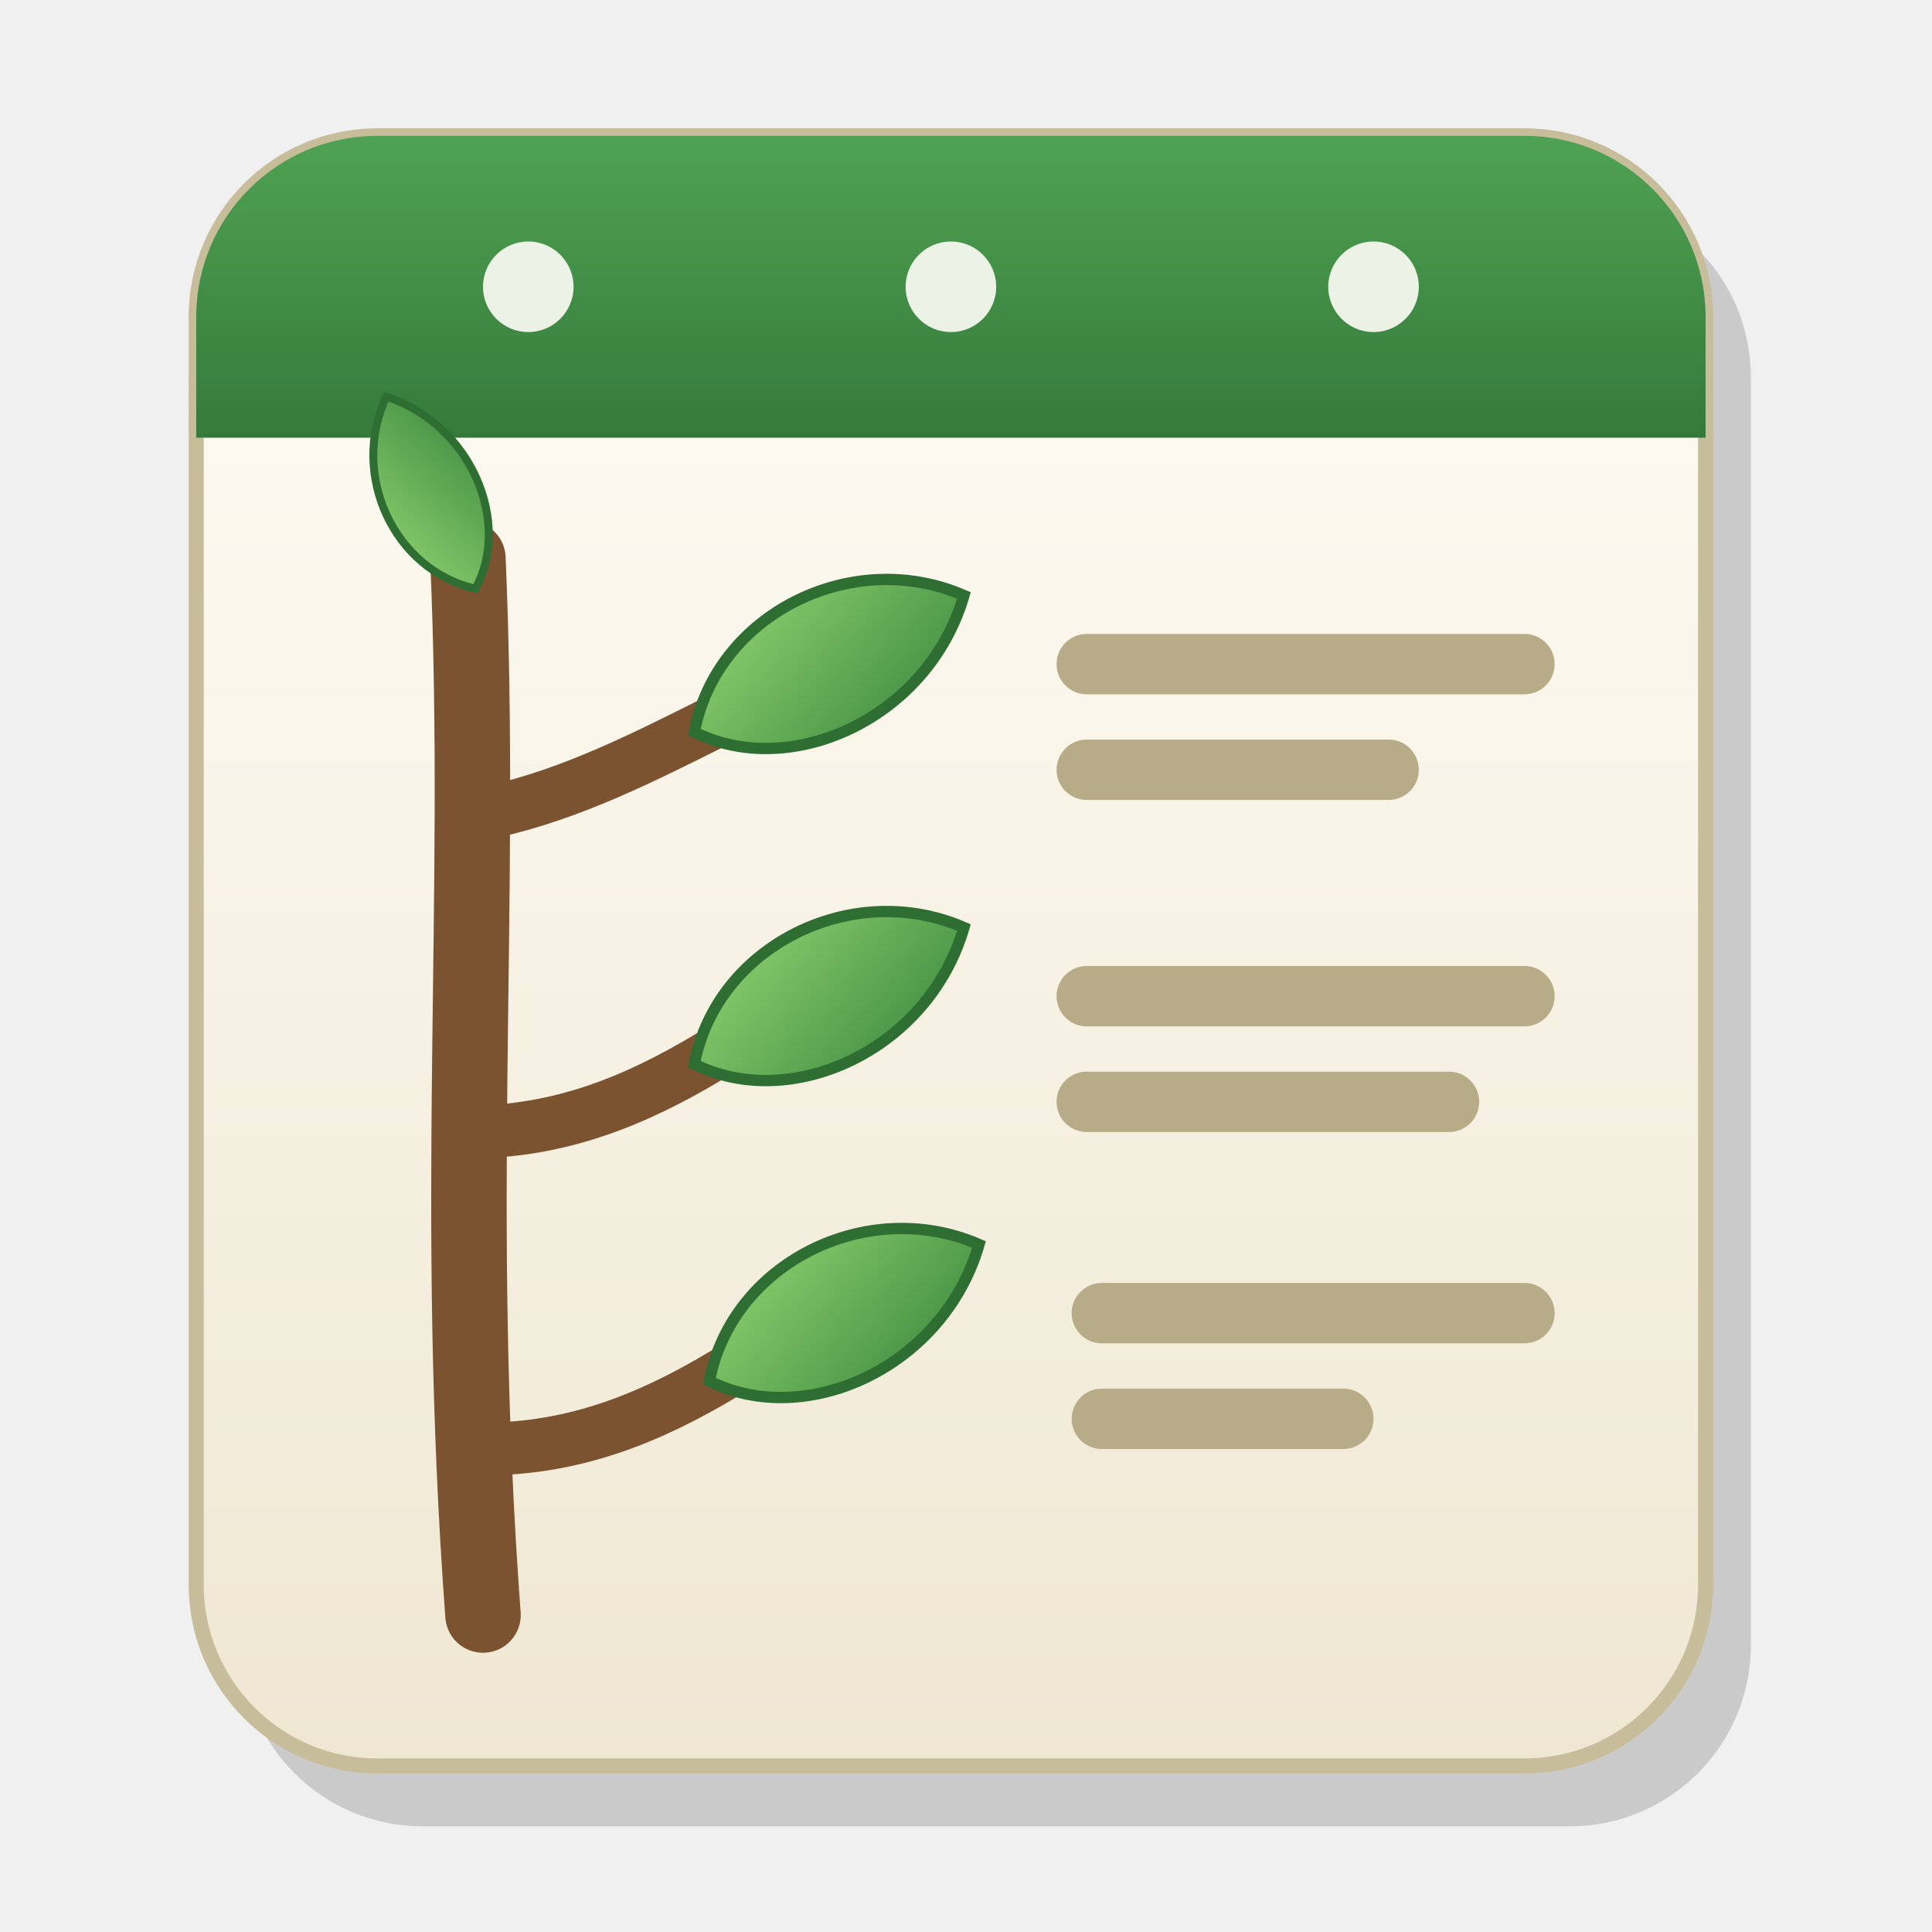
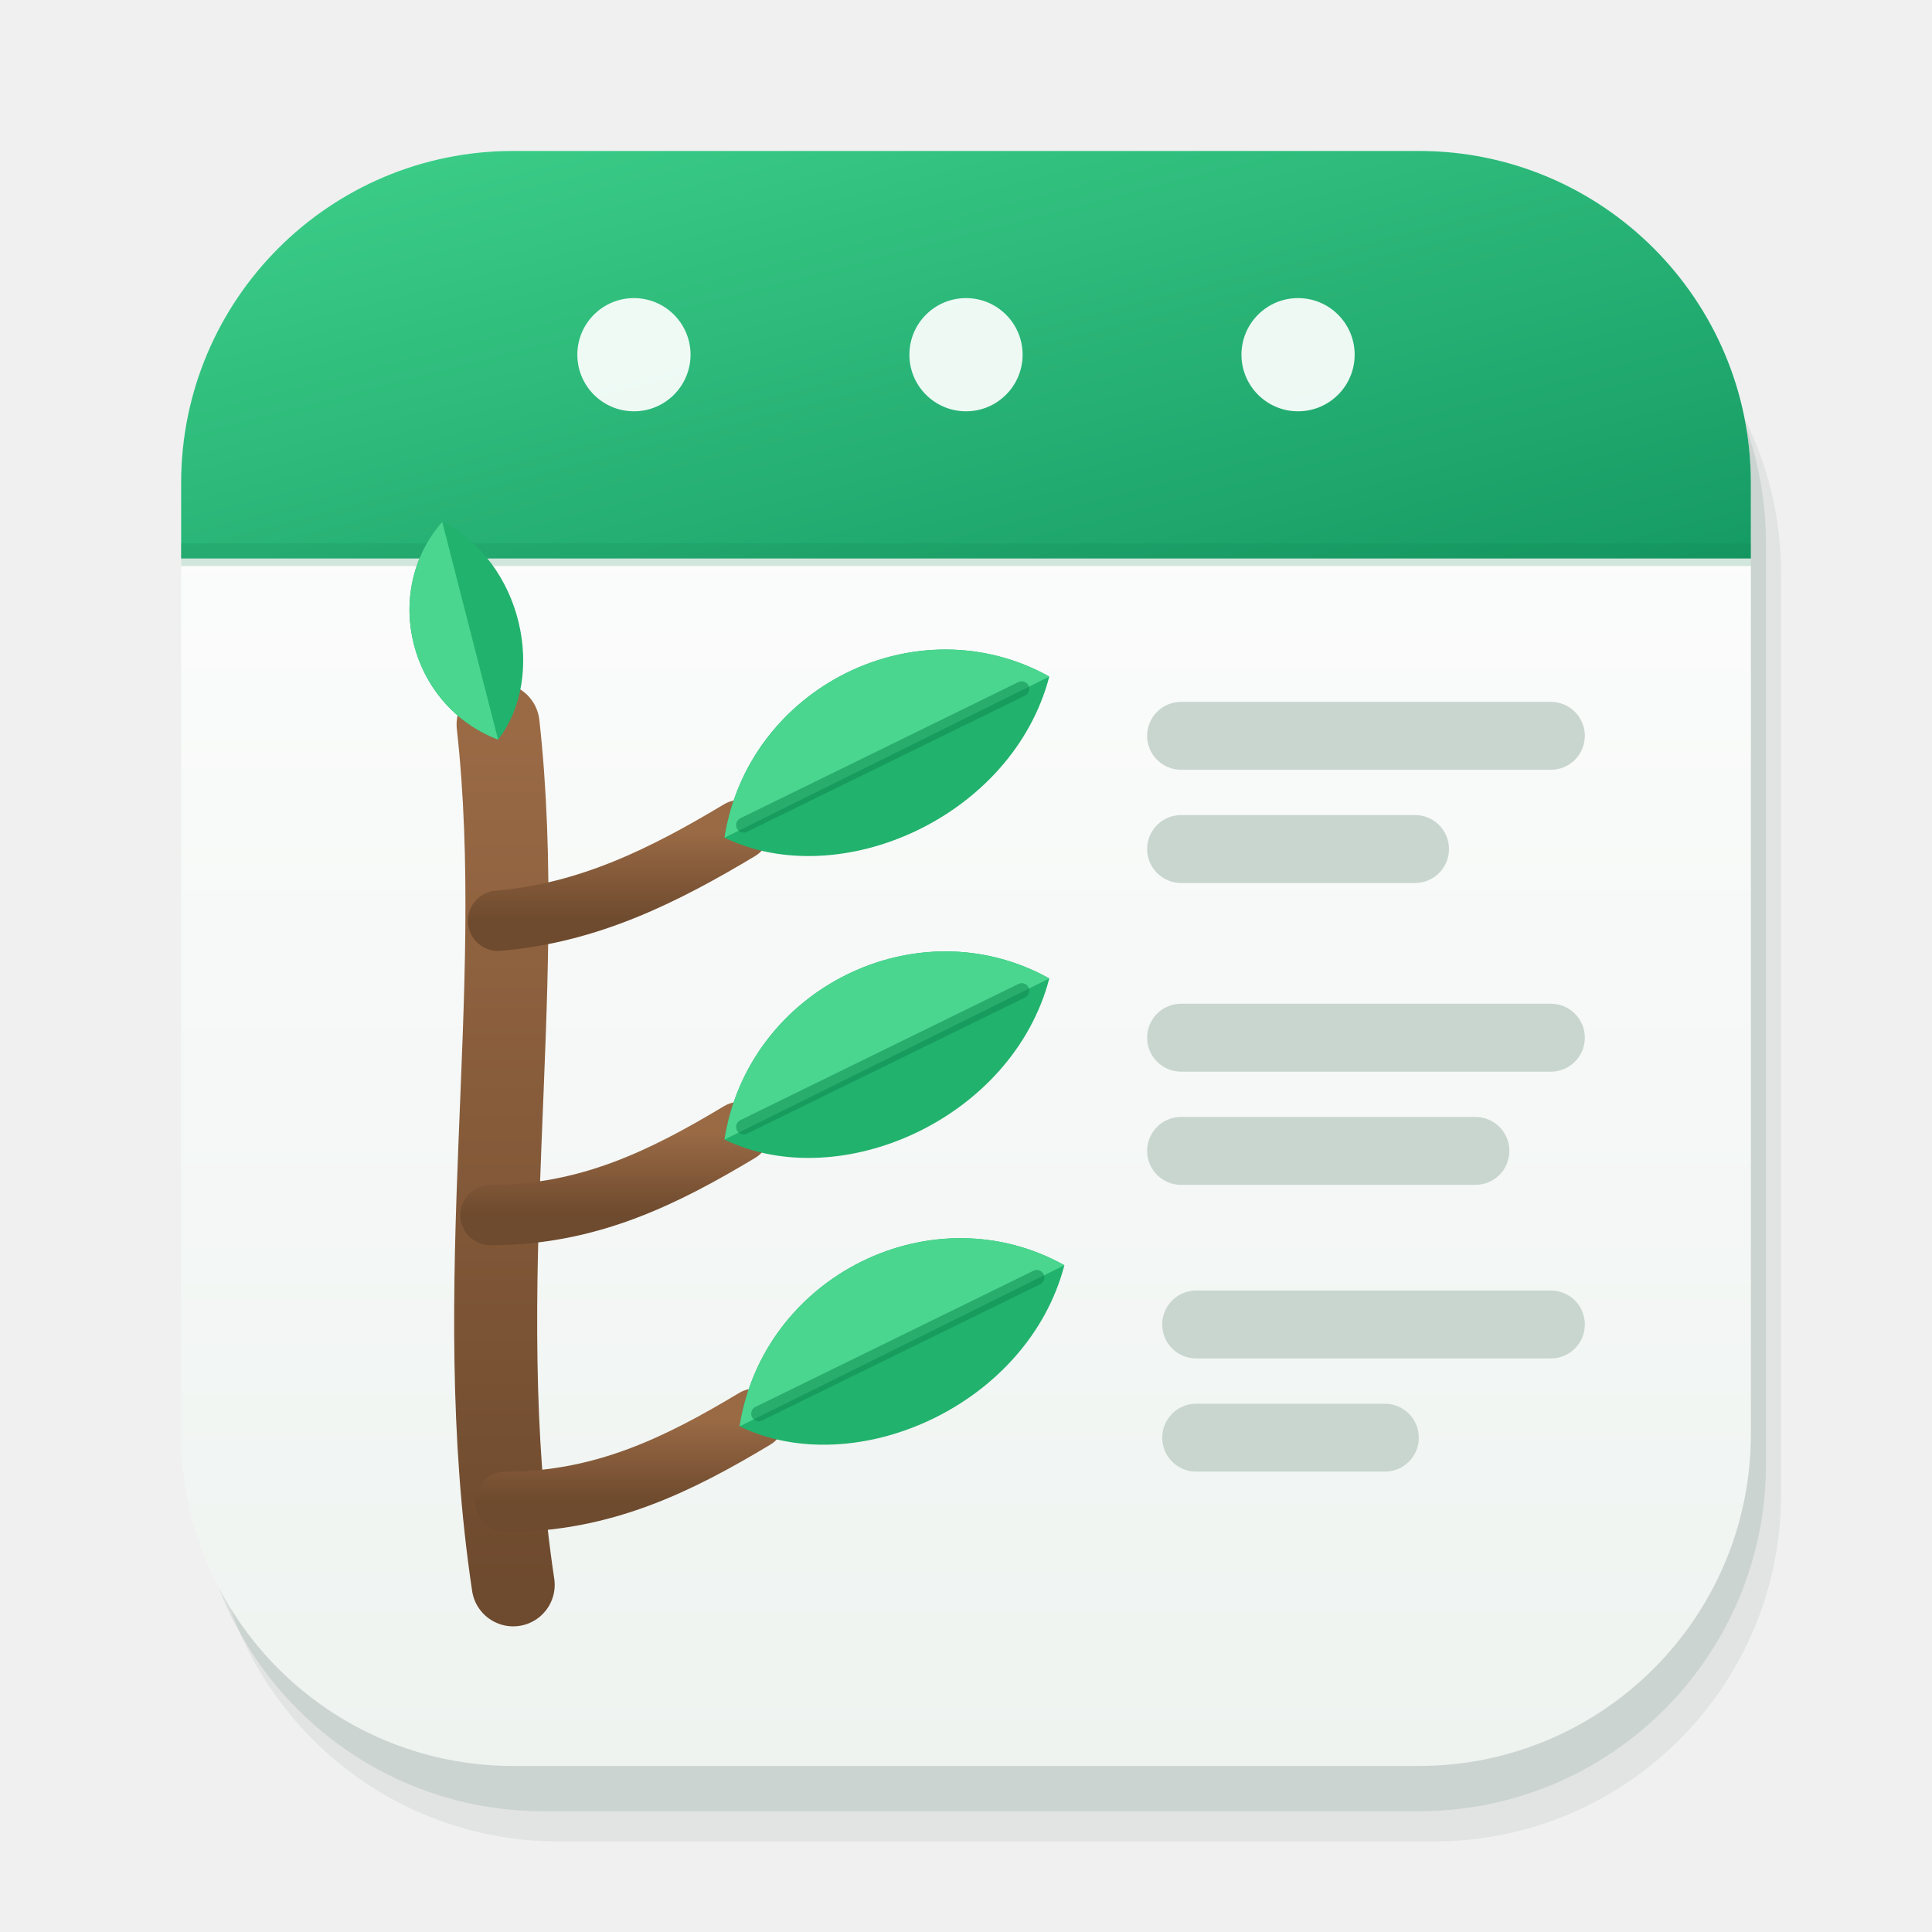
- <svg xmlns="http://www.w3.org/2000/svg" xmlns:xlink="http://www.w3.org/1999/xlink" viewBox="0 0 256 256" width="256" height="256">
+ <svg xmlns="http://www.w3.org/2000/svg" viewBox="0 0 256 256" width="256" height="256">
  <defs>
    <linearGradient id="page" x1="0" y1="0" x2="0" y2="1">
-       <stop offset="0" stop-color="#fffdf7" />
-       <stop offset="1" stop-color="#efe7d2" />
+       <stop offset="0" stop-color="#ffffff" />
+       <stop offset="1" stop-color="#eef3f0" />
    </linearGradient>
-     <linearGradient id="band" x1="0" y1="0" x2="0" y2="1">
-       <stop offset="0" stop-color="#4fa253" />
-       <stop offset="1" stop-color="#357a3a" />
+     <linearGradient id="band" x1="0" y1="0" x2="1" y2="1">
+       <stop offset="0" stop-color="#3ed08a" />
+       <stop offset="1" stop-color="#159a64" />
    </linearGradient>
-     <linearGradient id="leaf" x1="0" y1="0" x2="1" y2="1">
-       <stop offset="0" stop-color="#8fd16f" />
-       <stop offset="1" stop-color="#3d8b40" />
+     <linearGradient id="stem" x1="0" y1="0" x2="0" y2="1">
+       <stop offset="0" stop-color="#9a6a45" />
+       <stop offset="1" stop-color="#6e4a2e" />
    </linearGradient>
-     <path id="leafShape" d="M0 0 C9 -13 29 -14 40 -2 C29 11 9 11 0 0 Z" />
  </defs>
-   <rect x="32" y="26" width="200" height="216" rx="24" fill="#000" opacity="0.16" />
-   <rect x="26" y="18" width="200" height="216" rx="24" fill="url(#page)" stroke="#c8bd9b" stroke-width="2" />
-   <path d="M26 42 A24 24 0 0 1 50 18 H202 A24 24 0 0 1 226 42 V58 H26 Z" fill="url(#band)" />
-   <g fill="#fffdf7" opacity="0.9">
-     <circle cx="70" cy="38" r="6" />
-     <circle cx="126" cy="38" r="6" />
-     <circle cx="182" cy="38" r="6" />
+   <rect x="28" y="30" width="208" height="214" rx="46" fill="#0d3b26" opacity="0.07" />
+   <rect x="26" y="26" width="208" height="214" rx="46" fill="#0d3b26" opacity="0.10" />
+   <rect x="24" y="20" width="208" height="214" rx="44" fill="url(#page)" />
+   <path d="M24 64 A44 44 0 0 1 68 20 H188 A44 44 0 0 1 232 64 V74 H24 Z" fill="url(#band)" />
+   <rect x="24" y="72" width="208" height="3" fill="#0f7f50" opacity="0.18" />
+   <g fill="#ffffff" opacity="0.92">
+     <circle cx="84" cy="47" r="7.5" />
+     <circle cx="128" cy="47" r="7.5" />
+     <circle cx="172" cy="47" r="7.5" />
  </g>
-   <g fill="none" stroke="#7b5331" stroke-linecap="round" stroke-linejoin="round">
-     <path d="M62 74 C64 120 60 160 64 214" stroke-width="10" />
-     <path d="M63 108 C74 106 84 101 94 96" stroke-width="7" />
-     <path d="M62 150 C74 150 84 146 94 140" stroke-width="7" />
-     <path d="M64 192 C76 192 86 188 96 182" stroke-width="7" />
+   <g fill="none" stroke="url(#stem)" stroke-linecap="round" stroke-linejoin="round">
+     <path d="M66 96 C70 132 62 170 68 210" stroke-width="11" />
+     <path d="M66 122 C78 121 88 116 98 110" stroke-width="8" />
+     <path d="M65 161 C78 161 88 156 98 150" stroke-width="8" />
+     <path d="M67 199 C80 199 90 194 100 188" stroke-width="8" />
  </g>
-   <g fill="url(#leaf)" stroke="#2f6e33" stroke-width="1.5">
-     <use xlink:href="#leafShape" transform="translate(92 97) rotate(-24)" />
-     <use xlink:href="#leafShape" transform="translate(92 141) rotate(-24)" />
-     <use xlink:href="#leafShape" transform="translate(94 183) rotate(-24)" />
-     <use xlink:href="#leafShape" transform="translate(63 78) rotate(-112) scale(0.7)" />
+   <g id="leaves">
+     <g transform="translate(96 111) rotate(-24)">
+       <path d="M0 0 C11 -17 36 -18 48 -2 C36 13 11 13 0 0 Z" fill="#21b26d" />
+       <path d="M0 0 C11 -17 36 -18 48 -2 Z" fill="#4ad68f" />
+       <path d="M3 -0.5 L44 -2" stroke="#0f8a52" stroke-width="2" stroke-linecap="round" opacity="0.55" />
+     </g>
+     <g transform="translate(96 151) rotate(-24)">
+       <path d="M0 0 C11 -17 36 -18 48 -2 C36 13 11 13 0 0 Z" fill="#21b26d" />
+       <path d="M0 0 C11 -17 36 -18 48 -2 Z" fill="#4ad68f" />
+       <path d="M3 -0.5 L44 -2" stroke="#0f8a52" stroke-width="2" stroke-linecap="round" opacity="0.55" />
+     </g>
+     <g transform="translate(98 189) rotate(-24)">
+       <path d="M0 0 C11 -17 36 -18 48 -2 C36 13 11 13 0 0 Z" fill="#21b26d" />
+       <path d="M0 0 C11 -17 36 -18 48 -2 Z" fill="#4ad68f" />
+       <path d="M3 -0.5 L44 -2" stroke="#0f8a52" stroke-width="2" stroke-linecap="round" opacity="0.55" />
+     </g>
+     <g transform="translate(66 98) rotate(-102) scale(0.62)">
+       <path d="M0 0 C11 -17 36 -18 48 -2 C36 13 11 13 0 0 Z" fill="#21b26d" />
+       <path d="M0 0 C11 -17 36 -18 48 -2 Z" fill="#4ad68f" />
+     </g>
  </g>
-   <g fill="#b7ab88">
-     <rect x="140" y="84" width="66" height="8" rx="4" />
-     <rect x="140" y="98" width="48" height="8" rx="4" />
-     <rect x="140" y="128" width="66" height="8" rx="4" />
-     <rect x="140" y="142" width="56" height="8" rx="4" />
-     <rect x="142" y="170" width="64" height="8" rx="4" />
-     <rect x="142" y="184" width="40" height="8" rx="4" />
+   <g fill="#c9d6cf">
+     <rect x="152" y="93" width="58" height="9" rx="4.5" />
+     <rect x="152" y="108" width="40" height="9" rx="4.5" />
+     <rect x="152" y="133" width="58" height="9" rx="4.5" />
+     <rect x="152" y="148" width="48" height="9" rx="4.5" />
+     <rect x="154" y="171" width="56" height="9" rx="4.5" />
+     <rect x="154" y="186" width="34" height="9" rx="4.5" />
  </g>
</svg>
